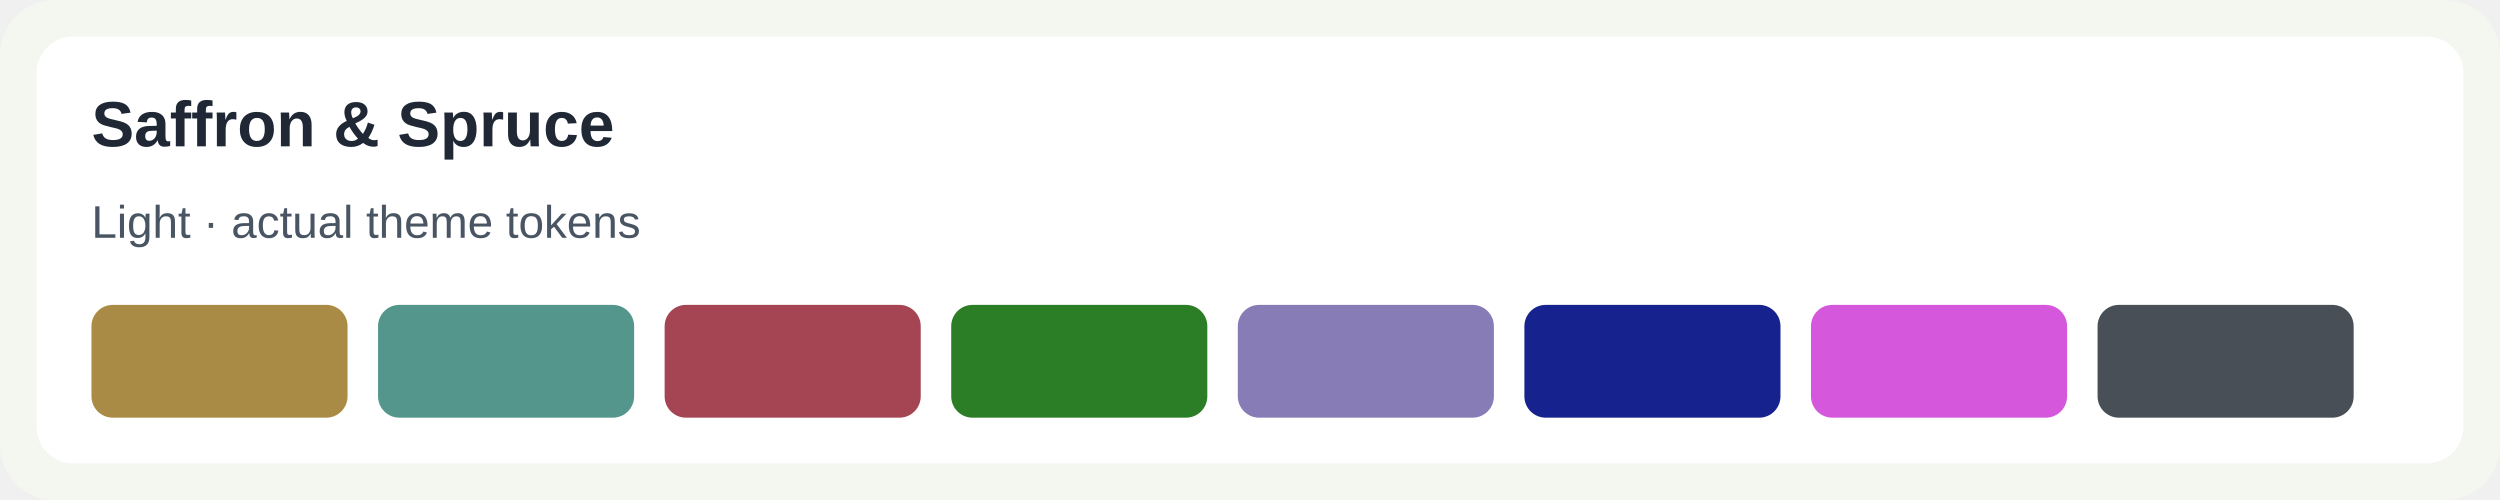
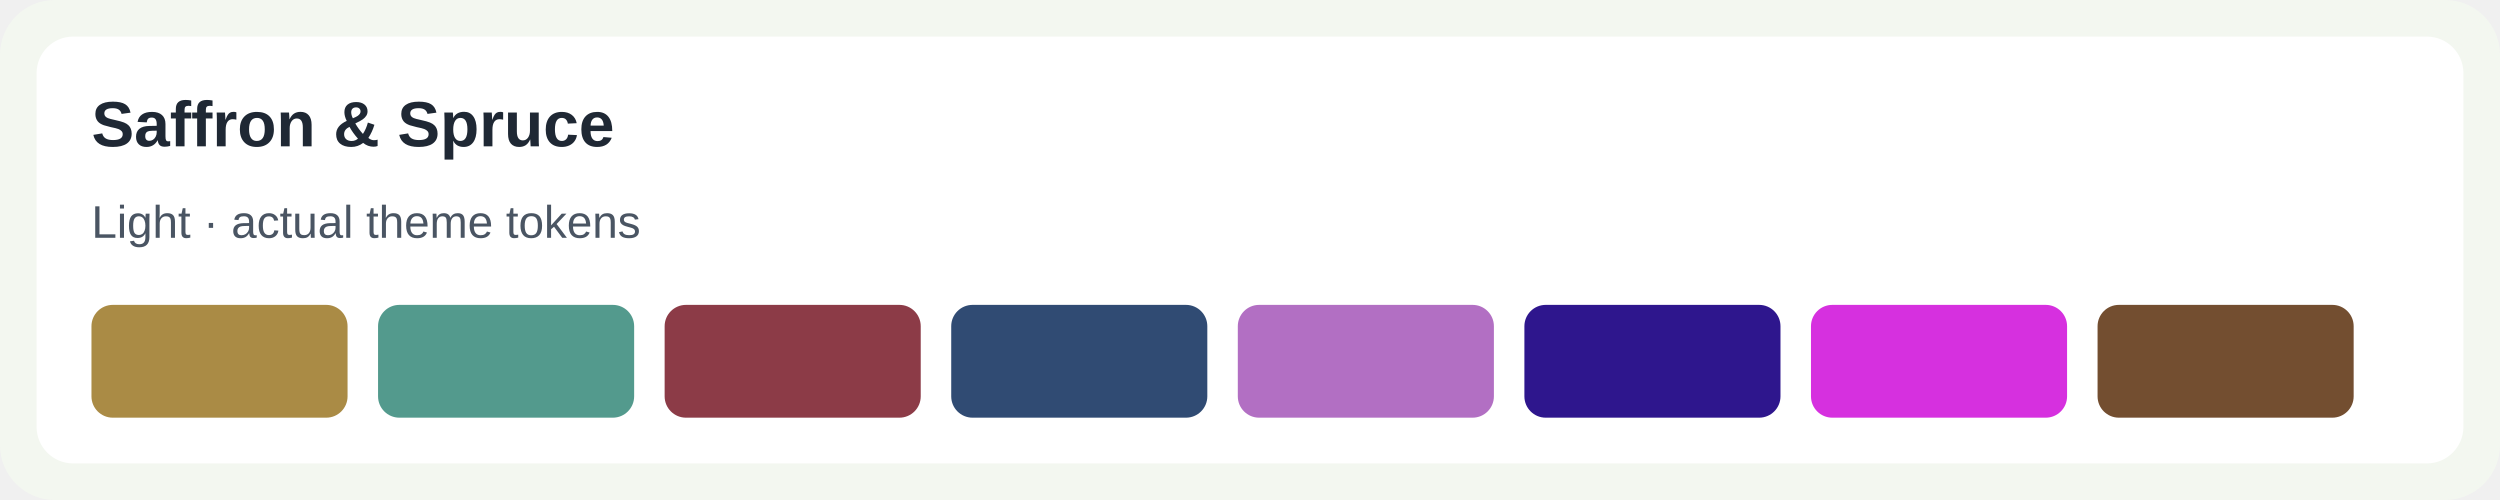
<svg xmlns="http://www.w3.org/2000/svg" width="820" height="164" viewBox="0 0 820 164">
  <rect width="820" height="164" rx="18" fill="#F3F7F0" />
  <rect x="12" y="12" width="796" height="140" rx="12" fill="#FFFFFF" />
  <text x="30" y="48" fill="#1F2834" font-family="Segoe UI,Arial,sans-serif" font-size="21" font-weight="650">Saffron &amp; Spruce</text>
  <text x="30" y="78" fill="#4A5563" font-family="Segoe UI,Arial,sans-serif" font-size="15">Light · actual theme tokens</text>
  <rect x="30" y="100" width="84" height="37" rx="7" fill="#AA8B45" />
-   <rect x="124" y="100" width="84" height="37" rx="7" fill="#54968C" />
-   <rect x="218" y="100" width="84" height="37" rx="7" fill="#A54554" />
-   <rect x="312" y="100" width="84" height="37" rx="7" fill="#2B7D26" />
-   <rect x="406" y="100" width="84" height="37" rx="7" fill="#887CB6" />
-   <rect x="500" y="100" width="84" height="37" rx="7" fill="#16228D" />
-   <rect x="594" y="100" width="84" height="37" rx="7" fill="#D557DB" />
-   <rect x="688" y="100" width="84" height="37" rx="7" fill="#484F56" />
+   <rect x="124" y="100" width="84" height="37" rx="7" fill="#539A8D" />
+   <rect x="218" y="100" width="84" height="37" rx="7" fill="#8C3B47" />
+   <rect x="312" y="100" width="84" height="37" rx="7" fill="#304B73" />
+   <rect x="406" y="100" width="84" height="37" rx="7" fill="#B26FC3" />
+   <rect x="500" y="100" width="84" height="37" rx="7" fill="#2E168D" />
+   <rect x="594" y="100" width="84" height="37" rx="7" fill="#D630DF" />
+   <rect x="688" y="100" width="84" height="37" rx="7" fill="#734E30" />
</svg>
